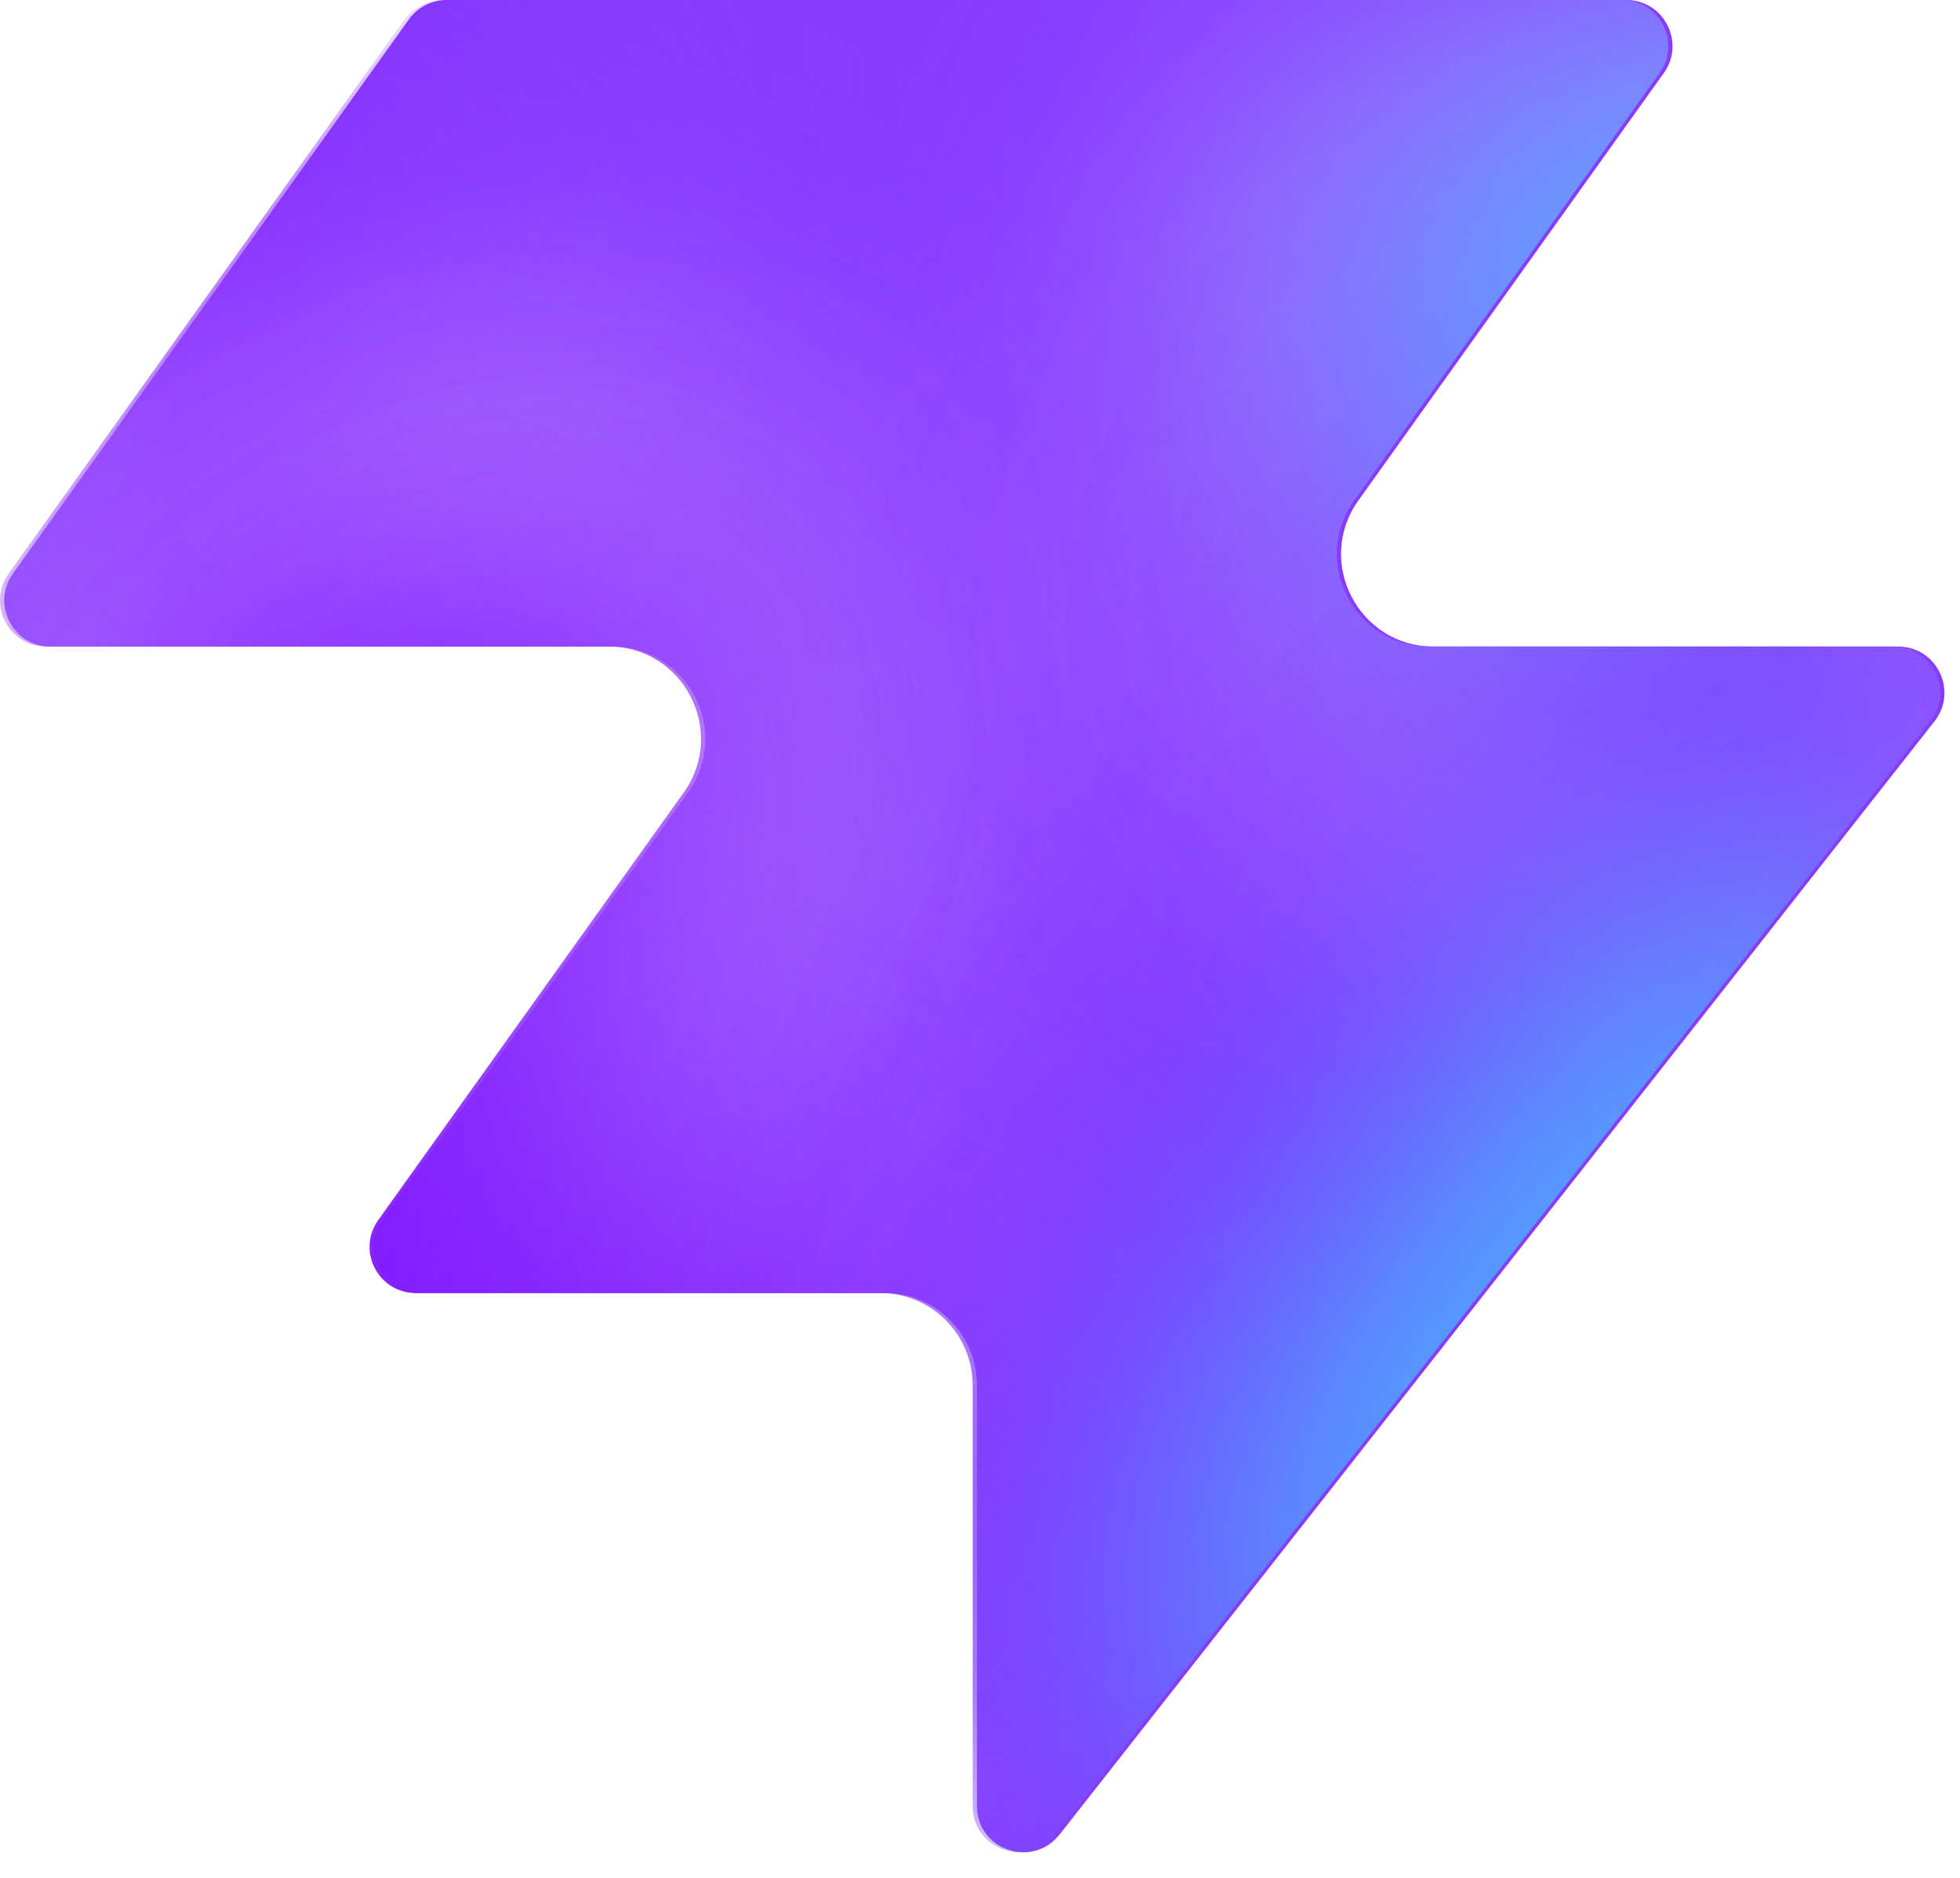
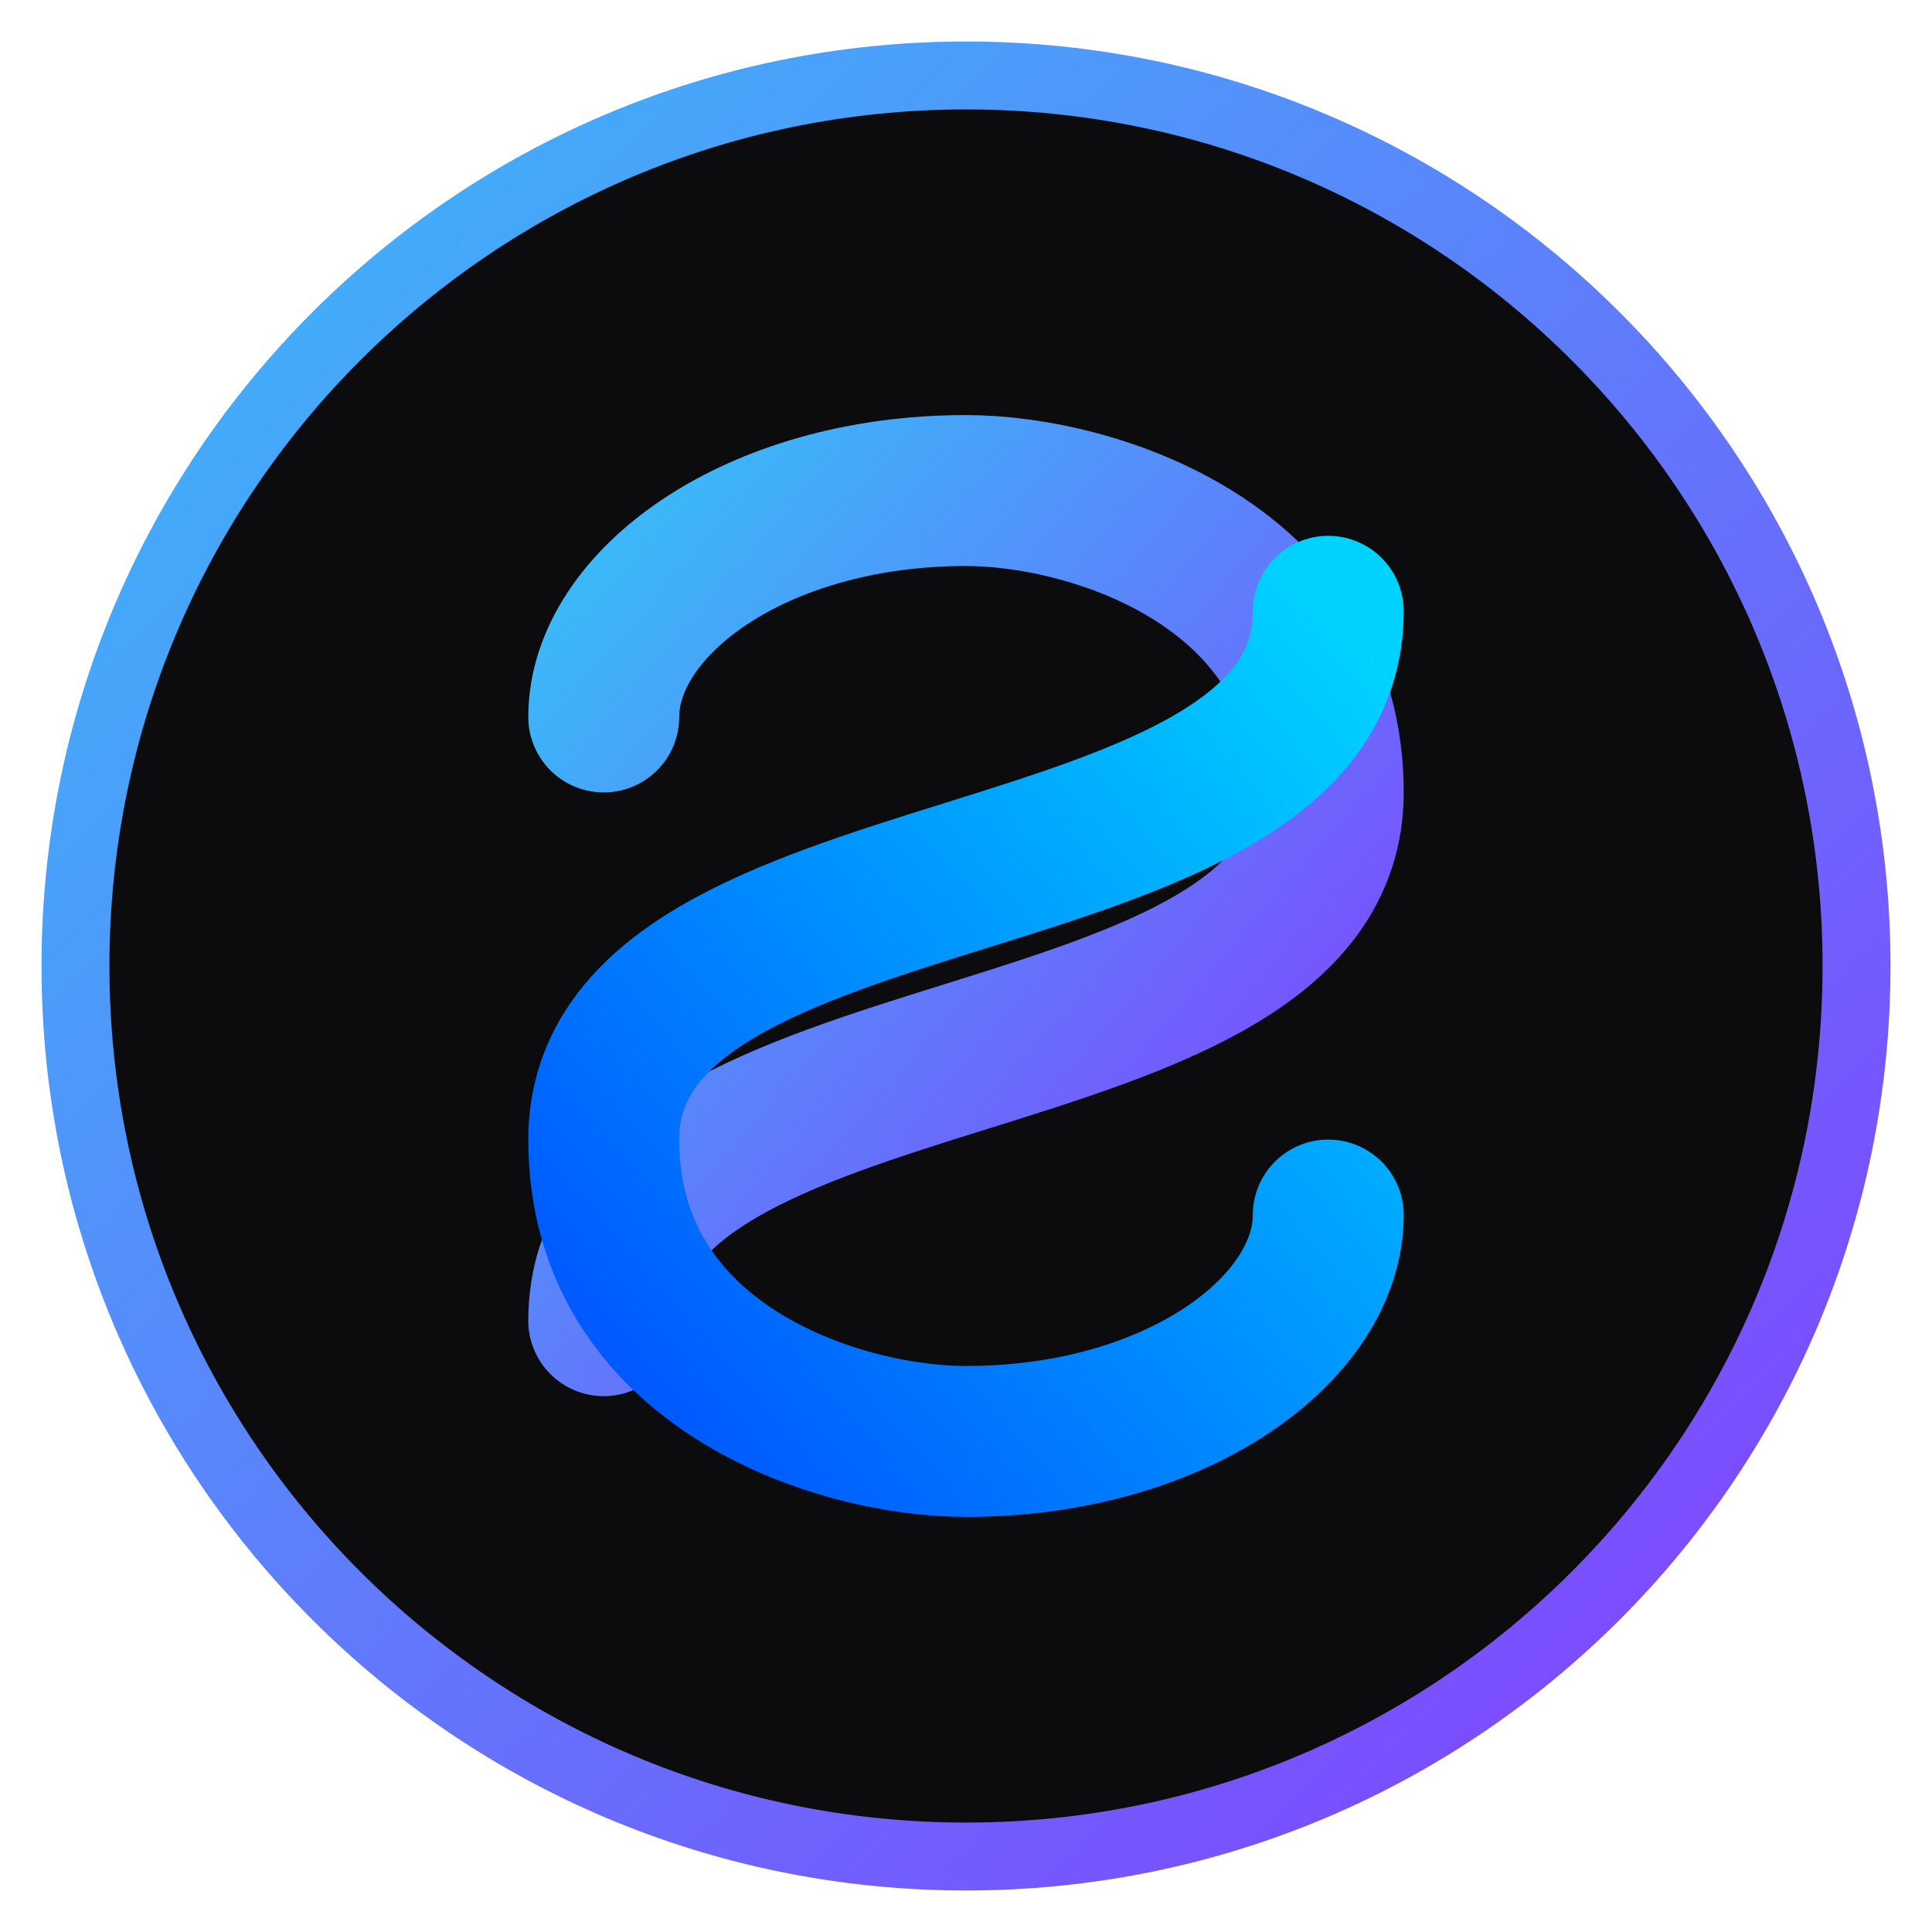
- <svg xmlns="http://www.w3.org/2000/svg" width="48" height="46" fill="none" viewBox="0 0 48 46">
-   <path fill="#863bff" d="M25.946 44.938c-.664.845-2.021.375-2.021-.698V33.937a2.26 2.26 0 0 0-2.262-2.262H10.287c-.92 0-1.456-1.04-.92-1.788l7.48-10.471c1.07-1.497 0-3.578-1.842-3.578H1.237c-.92 0-1.456-1.04-.92-1.788L10.013.474c.214-.297.556-.474.92-.474h28.894c.92 0 1.456 1.04.92 1.788l-7.48 10.471c-1.07 1.498 0 3.579 1.842 3.579h11.377c.943 0 1.473 1.088.89 1.83L25.947 44.94z" style="fill:#863bff;fill:color(display-p3 .525 .23 1);fill-opacity:1" />
-   <mask id="a" width="48" height="46" x="0" y="0" maskUnits="userSpaceOnUse" style="mask-type:alpha">
-     <path fill="#000" d="M25.842 44.938c-.664.844-2.021.375-2.021-.698V33.937a2.26 2.26 0 0 0-2.262-2.262H10.183c-.92 0-1.456-1.04-.92-1.788l7.48-10.471c1.07-1.498 0-3.579-1.842-3.579H1.133c-.92 0-1.456-1.04-.92-1.787L9.91.473c.214-.297.556-.474.92-.474h28.894c.92 0 1.456 1.04.92 1.788l-7.48 10.471c-1.07 1.498 0 3.578 1.842 3.578h11.377c.943 0 1.473 1.088.89 1.832L25.843 44.94z" style="fill:#000;fill-opacity:1" />
-   </mask>
-   <g mask="url(#a)">
-     <g filter="url(#b)">
-       <ellipse cx="5.508" cy="14.704" fill="#ede6ff" rx="5.508" ry="14.704" style="fill:#ede6ff;fill:color(display-p3 .927 .903 1);fill-opacity:1" transform="matrix(.00324 1 1 -.00324 -4.47 31.516)" />
-     </g>
-     <g filter="url(#c)">
-       <ellipse cx="10.399" cy="29.851" fill="#ede6ff" rx="10.399" ry="29.851" style="fill:#ede6ff;fill:color(display-p3 .927 .903 1);fill-opacity:1" transform="matrix(.00324 1 1 -.00324 -39.328 7.883)" />
-     </g>
-     <g filter="url(#d)">
-       <ellipse cx="5.508" cy="30.487" fill="#7e14ff" rx="5.508" ry="30.487" style="fill:#7e14ff;fill:color(display-p3 .492 .077 1);fill-opacity:1" transform="rotate(89.814 -25.913 -14.639)scale(1 -1)" />
-     </g>
-     <g filter="url(#e)">
-       <ellipse cx="5.508" cy="30.599" fill="#7e14ff" rx="5.508" ry="30.599" style="fill:#7e14ff;fill:color(display-p3 .492 .077 1);fill-opacity:1" transform="rotate(89.814 -32.644 -3.334)scale(1 -1)" />
-     </g>
-     <g filter="url(#f)">
-       <ellipse cx="5.508" cy="30.599" fill="#7e14ff" rx="5.508" ry="30.599" style="fill:#7e14ff;fill:color(display-p3 .492 .077 1);fill-opacity:1" transform="matrix(.00324 1 1 -.00324 -34.34 30.47)" />
-     </g>
-     <g filter="url(#g)">
-       <ellipse cx="14.072" cy="22.078" fill="#ede6ff" rx="14.072" ry="22.078" style="fill:#ede6ff;fill:color(display-p3 .927 .903 1);fill-opacity:1" transform="rotate(93.35 24.506 48.493)scale(-1 1)" />
-     </g>
-     <g filter="url(#h)">
-       <ellipse cx="3.47" cy="21.501" fill="#7e14ff" rx="3.47" ry="21.501" style="fill:#7e14ff;fill:color(display-p3 .492 .077 1);fill-opacity:1" transform="rotate(89.009 28.708 47.59)scale(-1 1)" />
-     </g>
-     <g filter="url(#i)">
-       <ellipse cx="3.47" cy="21.501" fill="#7e14ff" rx="3.47" ry="21.501" style="fill:#7e14ff;fill:color(display-p3 .492 .077 1);fill-opacity:1" transform="rotate(89.009 28.708 47.59)scale(-1 1)" />
-     </g>
-     <g filter="url(#j)">
-       <ellipse cx=".387" cy="8.972" fill="#7e14ff" rx="4.407" ry="29.108" style="fill:#7e14ff;fill:color(display-p3 .492 .077 1);fill-opacity:1" transform="rotate(39.51 .387 8.972)" />
-     </g>
-     <g filter="url(#k)">
-       <ellipse cx="47.523" cy="-6.092" fill="#7e14ff" rx="4.407" ry="29.108" style="fill:#7e14ff;fill:color(display-p3 .492 .077 1);fill-opacity:1" transform="rotate(37.892 47.523 -6.092)" />
-     </g>
-     <g filter="url(#l)">
-       <ellipse cx="41.412" cy="6.333" fill="#47bfff" rx="5.971" ry="9.665" style="fill:#47bfff;fill:color(display-p3 .28 .748 1);fill-opacity:1" transform="rotate(37.892 41.412 6.333)" />
-     </g>
-     <g filter="url(#m)">
-       <ellipse cx="-1.879" cy="38.332" fill="#7e14ff" rx="4.407" ry="29.108" style="fill:#7e14ff;fill:color(display-p3 .492 .077 1);fill-opacity:1" transform="rotate(37.892 -1.88 38.332)" />
-     </g>
-     <g filter="url(#n)">
-       <ellipse cx="-1.879" cy="38.332" fill="#7e14ff" rx="4.407" ry="29.108" style="fill:#7e14ff;fill:color(display-p3 .492 .077 1);fill-opacity:1" transform="rotate(37.892 -1.88 38.332)" />
-     </g>
-     <g filter="url(#o)">
-       <ellipse cx="35.651" cy="29.907" fill="#7e14ff" rx="4.407" ry="29.108" style="fill:#7e14ff;fill:color(display-p3 .492 .077 1);fill-opacity:1" transform="rotate(37.892 35.651 29.907)" />
-     </g>
-     <g filter="url(#p)">
-       <ellipse cx="38.418" cy="32.4" fill="#47bfff" rx="5.971" ry="15.297" style="fill:#47bfff;fill:color(display-p3 .28 .748 1);fill-opacity:1" transform="rotate(37.892 38.418 32.4)" />
-     </g>
-   </g>
+ <svg xmlns="http://www.w3.org/2000/svg" viewBox="0 0 512 512" width="100%" height="100%">
  <defs>
-     <filter id="b" width="60.045" height="41.654" x="-19.77" y="16.149" color-interpolation-filters="sRGB" filterUnits="userSpaceOnUse">
-       <feFlood flood-opacity="0" result="BackgroundImageFix" />
-       <feBlend in="SourceGraphic" in2="BackgroundImageFix" result="shape" />
-       <feGaussianBlur result="effect1_foregroundBlur_2002_17158" stdDeviation="7.659" />
-     </filter>
-     <filter id="c" width="90.34" height="51.437" x="-54.613" y="-7.533" color-interpolation-filters="sRGB" filterUnits="userSpaceOnUse">
-       <feFlood flood-opacity="0" result="BackgroundImageFix" />
-       <feBlend in="SourceGraphic" in2="BackgroundImageFix" result="shape" />
-       <feGaussianBlur result="effect1_foregroundBlur_2002_17158" stdDeviation="7.659" />
-     </filter>
-     <filter id="d" width="79.355" height="29.4" x="-49.64" y="2.03" color-interpolation-filters="sRGB" filterUnits="userSpaceOnUse">
-       <feFlood flood-opacity="0" result="BackgroundImageFix" />
-       <feBlend in="SourceGraphic" in2="BackgroundImageFix" result="shape" />
-       <feGaussianBlur result="effect1_foregroundBlur_2002_17158" stdDeviation="4.596" />
-     </filter>
-     <filter id="e" width="79.579" height="29.4" x="-45.045" y="20.029" color-interpolation-filters="sRGB" filterUnits="userSpaceOnUse">
-       <feFlood flood-opacity="0" result="BackgroundImageFix" />
-       <feBlend in="SourceGraphic" in2="BackgroundImageFix" result="shape" />
-       <feGaussianBlur result="effect1_foregroundBlur_2002_17158" stdDeviation="4.596" />
-     </filter>
-     <filter id="f" width="79.579" height="29.4" x="-43.513" y="21.178" color-interpolation-filters="sRGB" filterUnits="userSpaceOnUse">
-       <feFlood flood-opacity="0" result="BackgroundImageFix" />
-       <feBlend in="SourceGraphic" in2="BackgroundImageFix" result="shape" />
-       <feGaussianBlur result="effect1_foregroundBlur_2002_17158" stdDeviation="4.596" />
-     </filter>
-     <filter id="g" width="74.749" height="58.852" x="15.756" y="-17.901" color-interpolation-filters="sRGB" filterUnits="userSpaceOnUse">
-       <feFlood flood-opacity="0" result="BackgroundImageFix" />
-       <feBlend in="SourceGraphic" in2="BackgroundImageFix" result="shape" />
-       <feGaussianBlur result="effect1_foregroundBlur_2002_17158" stdDeviation="7.659" />
-     </filter>
-     <filter id="h" width="61.377" height="25.362" x="23.548" y="2.284" color-interpolation-filters="sRGB" filterUnits="userSpaceOnUse">
-       <feFlood flood-opacity="0" result="BackgroundImageFix" />
-       <feBlend in="SourceGraphic" in2="BackgroundImageFix" result="shape" />
-       <feGaussianBlur result="effect1_foregroundBlur_2002_17158" stdDeviation="4.596" />
-     </filter>
-     <filter id="i" width="61.377" height="25.362" x="23.548" y="2.284" color-interpolation-filters="sRGB" filterUnits="userSpaceOnUse">
-       <feFlood flood-opacity="0" result="BackgroundImageFix" />
-       <feBlend in="SourceGraphic" in2="BackgroundImageFix" result="shape" />
-       <feGaussianBlur result="effect1_foregroundBlur_2002_17158" stdDeviation="4.596" />
-     </filter>
-     <filter id="j" width="56.045" height="63.649" x="-27.636" y="-22.853" color-interpolation-filters="sRGB" filterUnits="userSpaceOnUse">
-       <feFlood flood-opacity="0" result="BackgroundImageFix" />
-       <feBlend in="SourceGraphic" in2="BackgroundImageFix" result="shape" />
-       <feGaussianBlur result="effect1_foregroundBlur_2002_17158" stdDeviation="4.596" />
-     </filter>
-     <filter id="k" width="54.814" height="64.646" x="20.116" y="-38.415" color-interpolation-filters="sRGB" filterUnits="userSpaceOnUse">
-       <feFlood flood-opacity="0" result="BackgroundImageFix" />
-       <feBlend in="SourceGraphic" in2="BackgroundImageFix" result="shape" />
-       <feGaussianBlur result="effect1_foregroundBlur_2002_17158" stdDeviation="4.596" />
-     </filter>
-     <filter id="l" width="33.541" height="35.313" x="24.641" y="-11.323" color-interpolation-filters="sRGB" filterUnits="userSpaceOnUse">
-       <feFlood flood-opacity="0" result="BackgroundImageFix" />
-       <feBlend in="SourceGraphic" in2="BackgroundImageFix" result="shape" />
-       <feGaussianBlur result="effect1_foregroundBlur_2002_17158" stdDeviation="4.596" />
-     </filter>
-     <filter id="m" width="54.814" height="64.646" x="-29.286" y="6.009" color-interpolation-filters="sRGB" filterUnits="userSpaceOnUse">
-       <feFlood flood-opacity="0" result="BackgroundImageFix" />
-       <feBlend in="SourceGraphic" in2="BackgroundImageFix" result="shape" />
-       <feGaussianBlur result="effect1_foregroundBlur_2002_17158" stdDeviation="4.596" />
-     </filter>
-     <filter id="n" width="54.814" height="64.646" x="-29.286" y="6.009" color-interpolation-filters="sRGB" filterUnits="userSpaceOnUse">
-       <feFlood flood-opacity="0" result="BackgroundImageFix" />
-       <feBlend in="SourceGraphic" in2="BackgroundImageFix" result="shape" />
-       <feGaussianBlur result="effect1_foregroundBlur_2002_17158" stdDeviation="4.596" />
-     </filter>
-     <filter id="o" width="54.814" height="64.646" x="8.244" y="-2.416" color-interpolation-filters="sRGB" filterUnits="userSpaceOnUse">
-       <feFlood flood-opacity="0" result="BackgroundImageFix" />
-       <feBlend in="SourceGraphic" in2="BackgroundImageFix" result="shape" />
-       <feGaussianBlur result="effect1_foregroundBlur_2002_17158" stdDeviation="4.596" />
-     </filter>
-     <filter id="p" width="39.409" height="43.623" x="18.713" y="10.588" color-interpolation-filters="sRGB" filterUnits="userSpaceOnUse">
-       <feFlood flood-opacity="0" result="BackgroundImageFix" />
-       <feBlend in="SourceGraphic" in2="BackgroundImageFix" result="shape" />
-       <feGaussianBlur result="effect1_foregroundBlur_2002_17158" stdDeviation="4.596" />
-     </filter>
+     <linearGradient id="grad1" x1="0%" y1="0%" x2="100%" y2="100%">
+       <stop offset="0%" style="stop-color:#38bdf8;stop-opacity:1" />
+       <stop offset="100%" style="stop-color:#863bff;stop-opacity:1" />
+     </linearGradient>
+     <linearGradient id="grad2" x1="100%" y1="0%" x2="0%" y2="100%">
+       <stop offset="0%" style="stop-color:#00d2ff;stop-opacity:1" />
+       <stop offset="100%" style="stop-color:#0052ff;stop-opacity:1" />
+     </linearGradient>
  </defs>
+   <circle cx="256" cy="256" r="236" fill="#0C0C0E" stroke="url(#grad1)" stroke-width="18" />
+   <path d="M160 350 C 160 270, 352 290, 352 210 C 352 150, 290 130, 256 130 C 200 130, 160 160, 160 190" fill="none" stroke="url(#grad1)" stroke-width="40" stroke-linecap="round" />
+   <path d="M352 162 C 352 242, 160 222, 160 302 C 160 362, 222 382, 256 382 C 312 382, 352 352, 352 322" fill="none" stroke="url(#grad2)" stroke-width="40" stroke-linecap="round" />
</svg>
